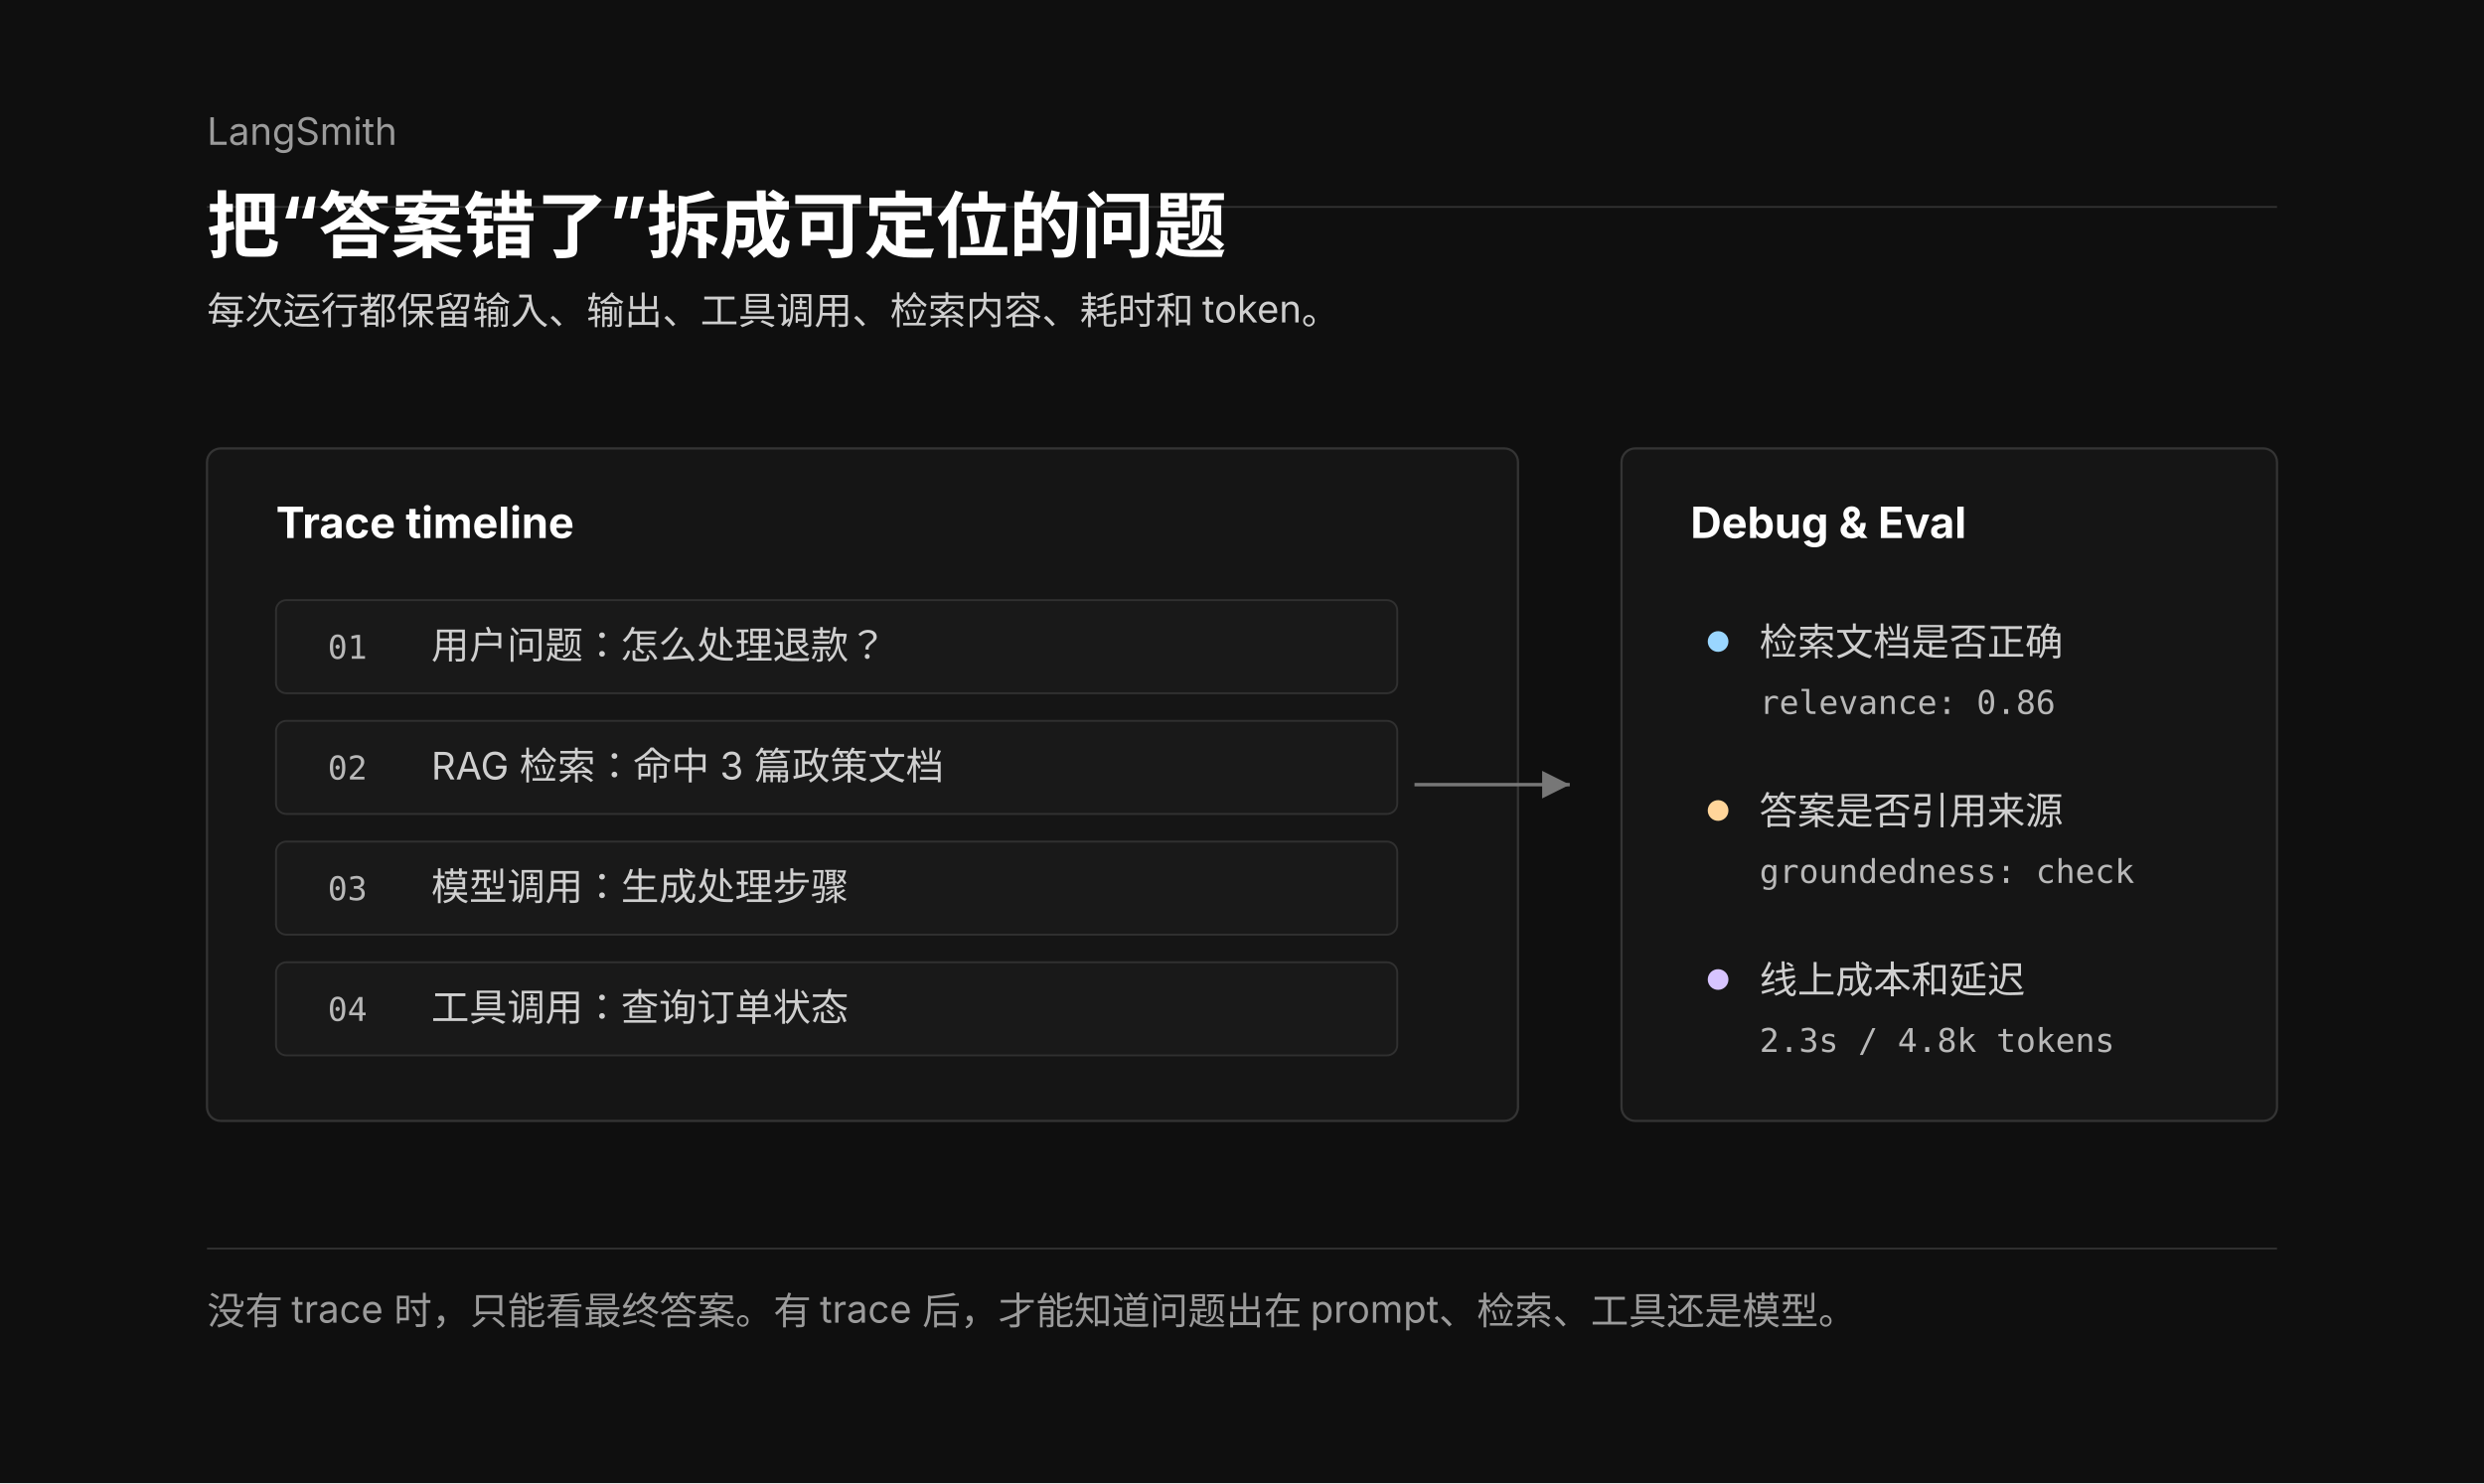
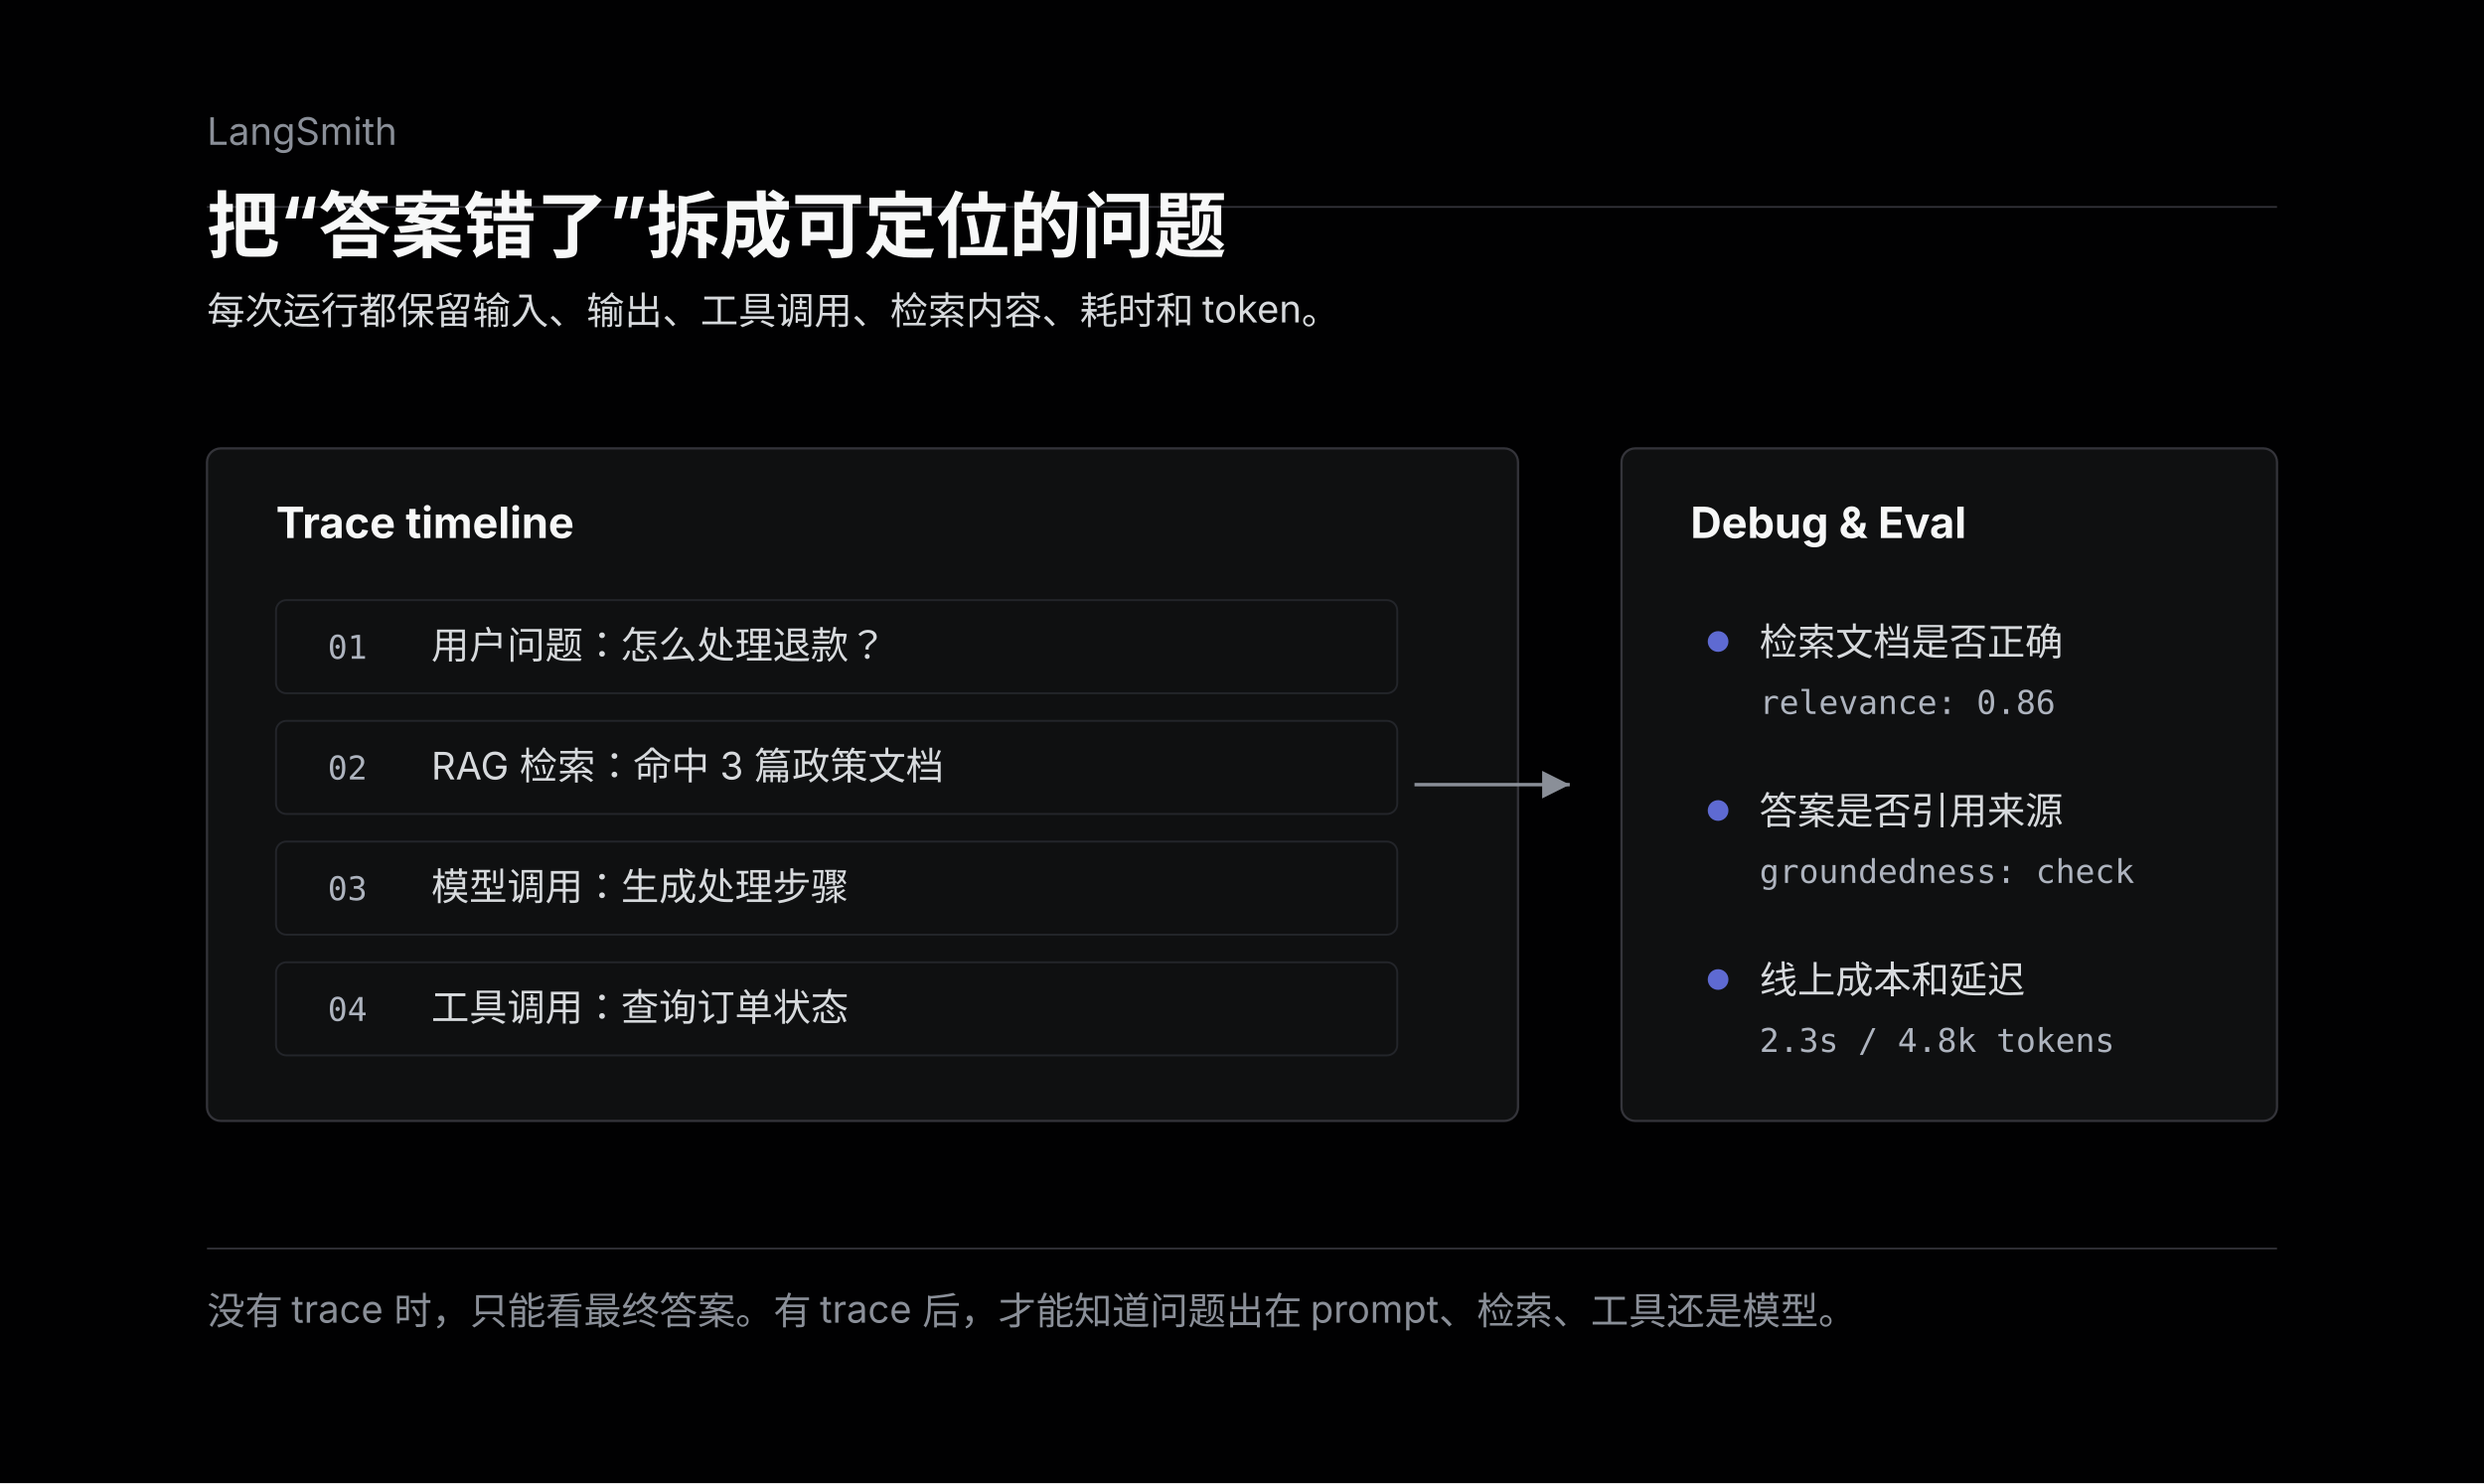
<svg xmlns="http://www.w3.org/2000/svg" width="1440" height="860" viewBox="0 0 1440 860" role="img" aria-labelledby="title desc">
  <defs>
    <marker id="arrow" markerWidth="12" markerHeight="12" refX="10" refY="6" orient="auto">
-       <path d="M2 2l8 4-8 4z" fill="#777777" />
+       <path d="M2 2l8 4-8 4z" fill="#8a8f98" />
    </marker>
    <style>
-       .bg { fill: #0f0f0f; }
-       .panel { fill: #151515; stroke: #343434; stroke-width: 1.3; }
-       .row { fill: #191919; stroke: #303030; stroke-width: 1.1; }
-       .line { stroke: #343434; stroke-width: 1; }
-       .edge { fill: none; stroke: #777777; stroke-width: 2; marker-end: url(#arrow); }
-       .title { fill: #ffffff; font: 650 42px "Instrument Sans", "Inter", "PingFang SC", sans-serif; }
-       .label { fill: #ffffff; font: 650 25px "Instrument Sans", "Inter", "PingFang SC", sans-serif; }
-       .body { fill: #cfcfcf; font: 400 22px "Instrument Sans", "Inter", "PingFang SC", sans-serif; }
-       .muted { fill: #9b9b9b; font: 400 22px "Instrument Sans", "Inter", "PingFang SC", sans-serif; }
-       .mono { fill: #b8b8b8; font: 500 19px "JetBrains Mono", "SFMono-Regular", monospace; }
-       .ok { fill: #9ad6ff; }
-       .warn { fill: #ffd59a; }
-       .pink { fill: #d7c4ff; }
+       .bg { fill: #010102; }
+       .panel { fill: #0f1011; stroke: #34343a; stroke-width: 1.3; }
+       .row { fill: #0f1011; stroke: #23252a; stroke-width: 1.1; }
+       .line { stroke: #34343a; stroke-width: 1; }
+       .edge { fill: none; stroke: #8a8f98; stroke-width: 2; marker-end: url(#arrow); }
+       .title { fill: #f7f8f8; font: 650 42px "Inter","SF Pro Text","PingFang SC", sans-serif; }
+       .label { fill: #f7f8f8; font: 650 25px "Inter","SF Pro Text","PingFang SC", sans-serif; }
+       .body { fill: #d7dadd; font: 400 22px "Inter","SF Pro Text","PingFang SC", sans-serif; }
+       .muted { fill: #8a8f98; font: 400 22px "Inter","SF Pro Text","PingFang SC", sans-serif; }
+       .mono { fill: #aeb4bf; font: 500 19px "JetBrains Mono", "SFMono-Regular", monospace; }
+       .ok { fill: #5e6ad2; }
+       .warn { fill: #5e6ad2; }
+       .pink { fill: #5e6ad2; }
    </style>
  </defs>
  <rect class="bg" width="1440" height="860" />
  <path class="line" d="M120 120h1200M120 724h1200" />
  <text class="muted" x="120" y="84">LangSmith</text>
  <text class="title" x="120" y="146">把“答案错了”拆成可定位的问题</text>
  <text class="body" x="120" y="188">每次运行都保留输入、输出、工具调用、检索内容、耗时和 token。</text>
  <rect class="panel" x="120" y="260" width="760" height="390" rx="8" />
  <text class="label" x="160" y="312">Trace timeline</text>
  <g>
    <rect class="row" x="160" y="348" width="650" height="54" rx="6" />
    <text class="mono" x="190" y="382">01</text>
    <text class="body" x="250" y="382">用户问题：怎么处理退款？</text>
  </g>
  <g>
    <rect class="row" x="160" y="418" width="650" height="54" rx="6" />
    <text class="mono" x="190" y="452">02</text>
    <text class="body" x="250" y="452">RAG 检索：命中 3 篇政策文档</text>
  </g>
  <g>
    <rect class="row" x="160" y="488" width="650" height="54" rx="6" />
    <text class="mono" x="190" y="522">03</text>
    <text class="body" x="250" y="522">模型调用：生成处理步骤</text>
  </g>
  <g>
    <rect class="row" x="160" y="558" width="650" height="54" rx="6" />
    <text class="mono" x="190" y="592">04</text>
    <text class="body" x="250" y="592">工具调用：查询订单状态</text>
  </g>
  <path class="edge" d="M820 455h90" />
  <rect class="panel" x="940" y="260" width="380" height="390" rx="8" />
  <text class="label" x="980" y="312">Debug &amp; Eval</text>
  <circle class="ok" cx="996" cy="372" r="6" />
  <text class="body" x="1020" y="380">检索文档是否正确</text>
  <text class="mono" x="1020" y="414">relevance: 0.86</text>
  <circle class="warn" cx="996" cy="470" r="6" />
  <text class="body" x="1020" y="478">答案是否引用来源</text>
  <text class="mono" x="1020" y="512">groundedness: check</text>
  <circle class="pink" cx="996" cy="568" r="6" />
  <text class="body" x="1020" y="576">线上成本和延迟</text>
  <text class="mono" x="1020" y="610">2.3s / 4.8k tokens</text>
  <text class="muted" x="120" y="768">没有 trace 时，只能看最终答案。有 trace 后，才能知道问题出在 prompt、检索、工具还是模型。</text>
</svg>
